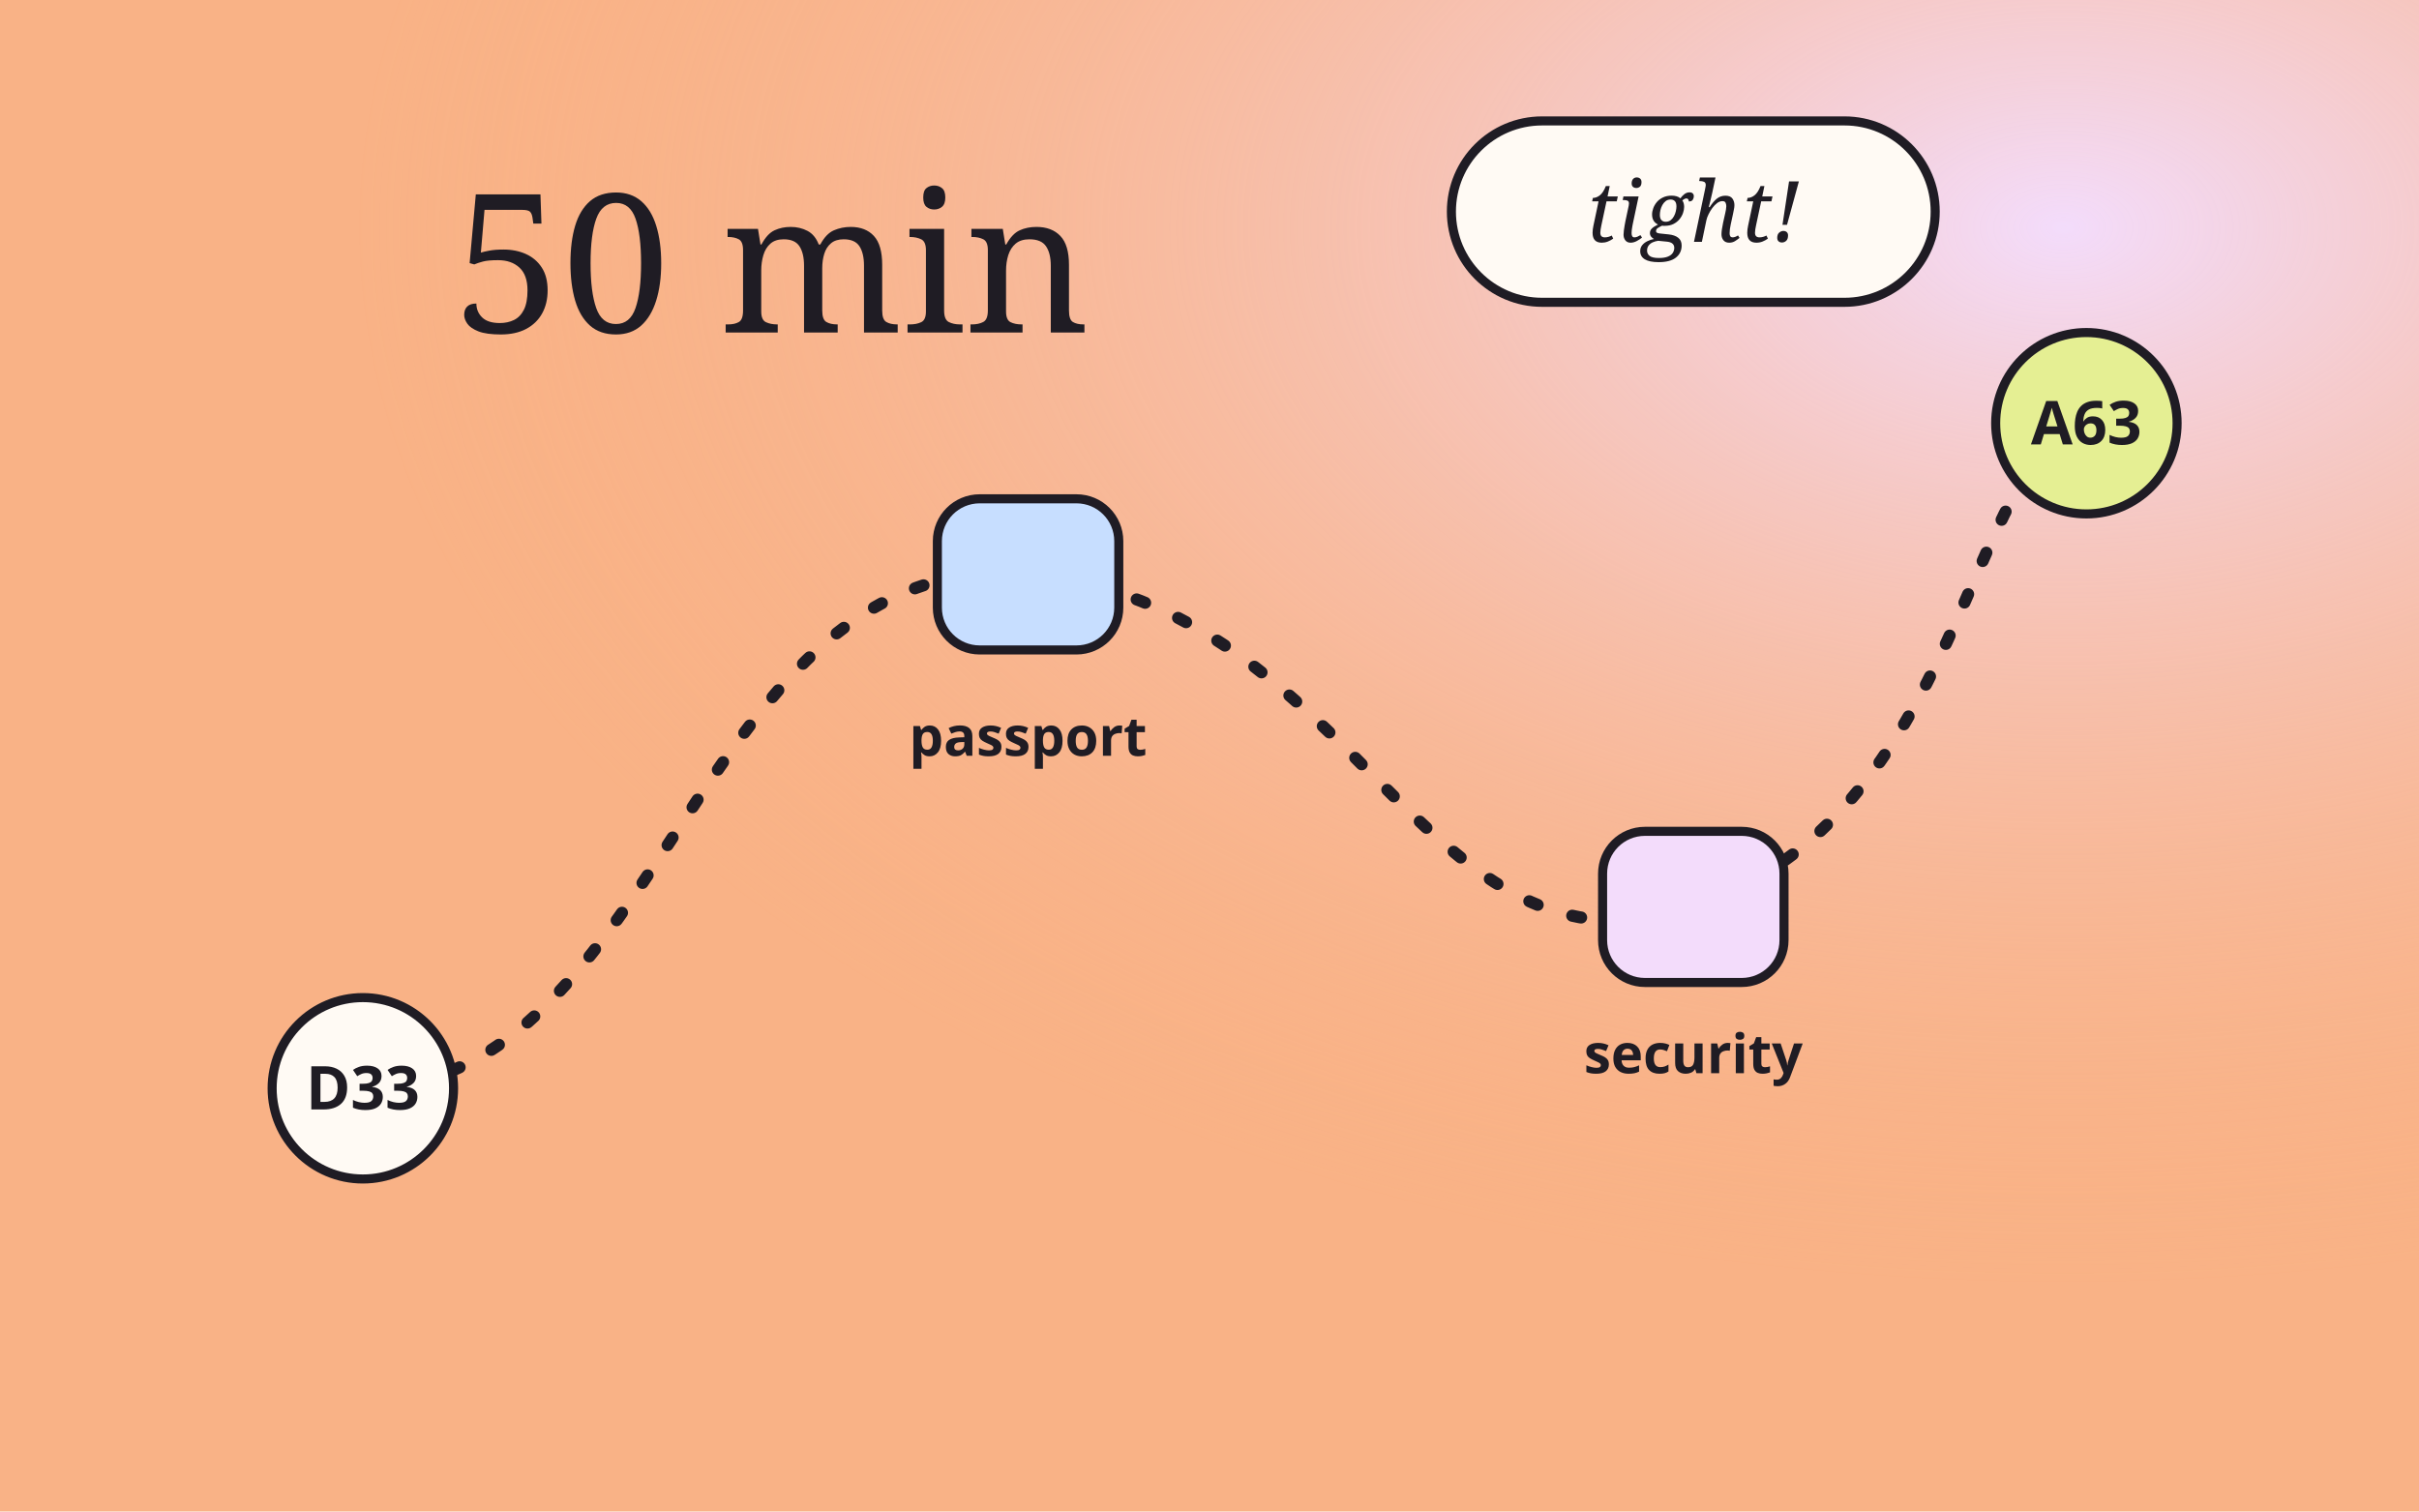
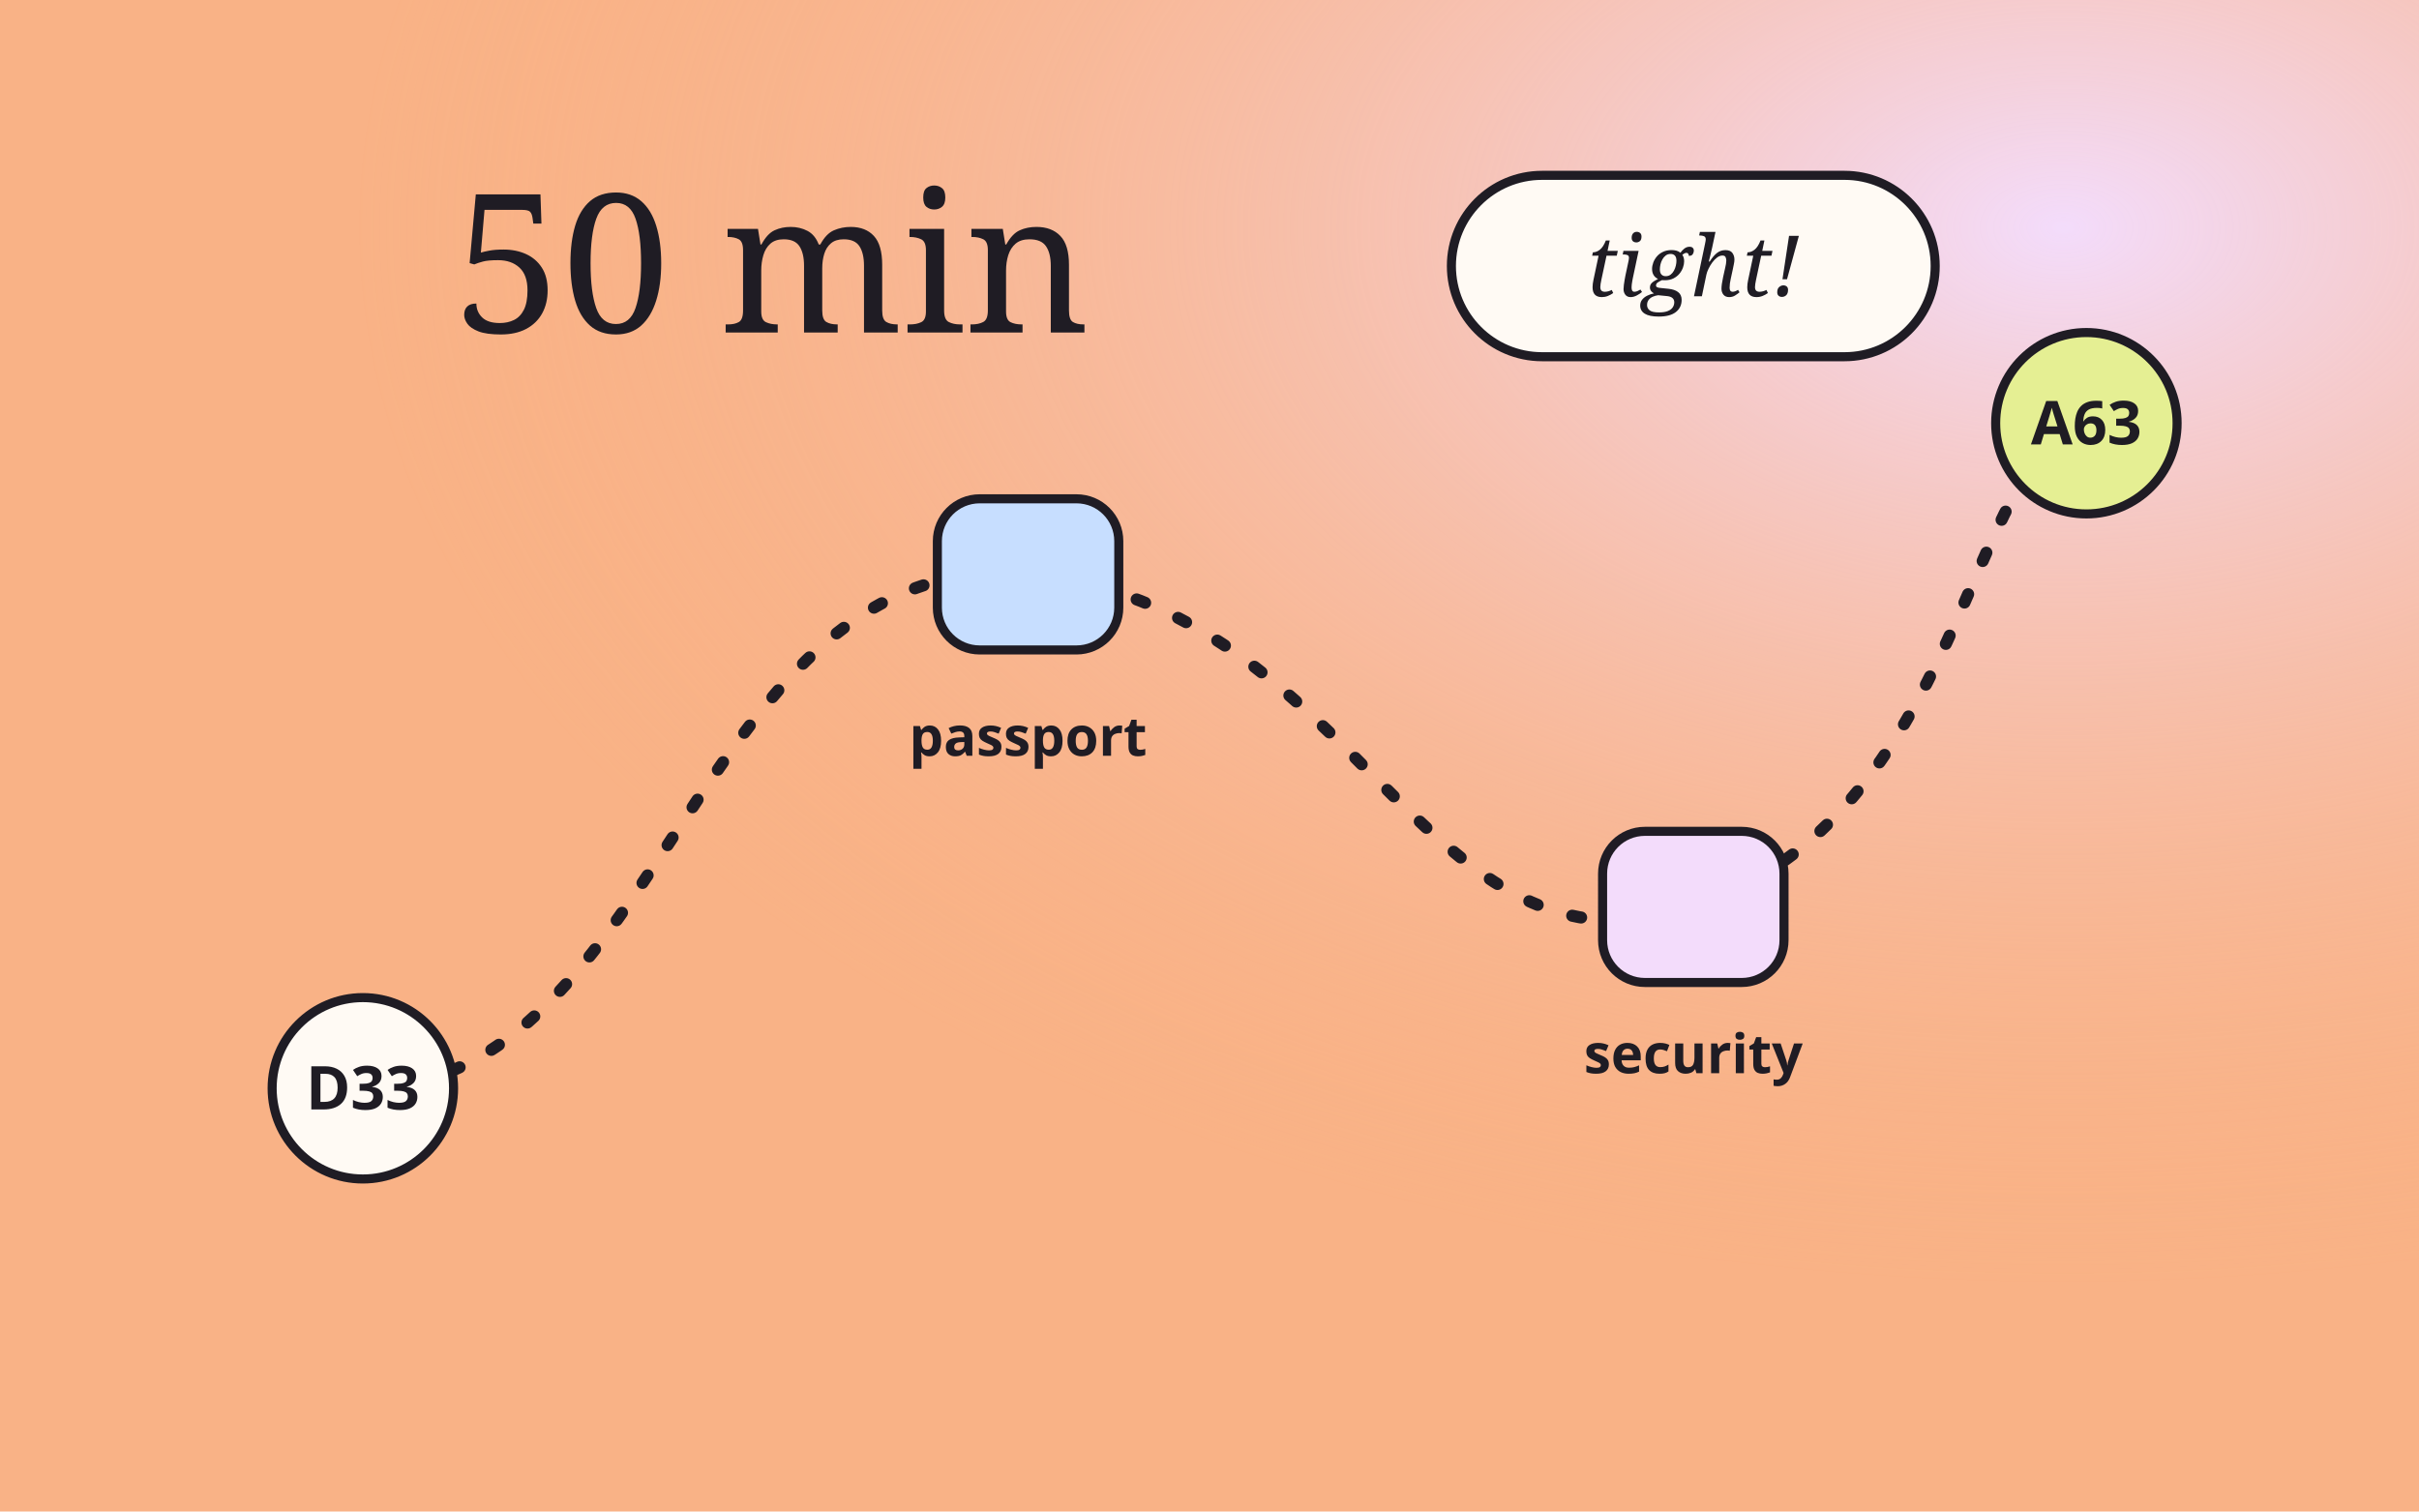
<svg xmlns="http://www.w3.org/2000/svg" viewBox="0 0 800 500">
  <defs>
    <radialGradient id="g" cx="85%" cy="15%" r="70%">
      <stop offset="0" stop-color="#f3dcfb" />
      <stop offset="1" stop-color="#f9b286" stop-opacity="0" />
    </radialGradient>
  </defs>
  <rect width="800" height="500" fill="#f9b286" />
  <rect width="800" height="500" fill="url(#g)" />
  <path d="M120 360 C 220 360, 230 180, 340 190 S 470 330, 560 300 S 650 150, 690 140" fill="none" stroke="#1f1c24" stroke-width="4" stroke-dasharray="3 12" stroke-linecap="round" />
  <g stroke="#1f1c24" stroke-width="3">
    <circle cx="120" cy="360" r="30" fill="#fffaf4" />
    <rect x="310" y="165" width="60" height="50" rx="14" fill="#c7deff" />
    <rect x="530" y="275" width="60" height="50" rx="14" fill="#f3dcfb" />
    <circle cx="690" cy="140" r="30" fill="#e5ef93" />
  </g>
  <g font-family="DM Sans, sans-serif" font-weight="700" fill="#1f1c24" text-anchor="middle">
    <text x="120" y="367" font-size="20">D33</text>
    <text x="690" y="147" font-size="20">A63</text>
    <text x="340" y="250" font-size="18">passport</text>
    <text x="560" y="355" font-size="18">security</text>
  </g>
-   <g transform="translate(560 70)">
+   <g transform="translate(560 88)">
    <rect x="-80" y="-30" width="160" height="60" rx="30" fill="#fffaf4" stroke="#1f1c24" stroke-width="3" />
    <text x="0" y="10" text-anchor="middle" font-family="Fraunces, Georgia, serif" font-style="italic" font-size="28" fill="#1f1c24">tight!</text>
  </g>
  <text x="150" y="110" font-family="Fraunces, Georgia, serif" font-size="64" fill="#1f1c24">50 min</text>
</svg>
